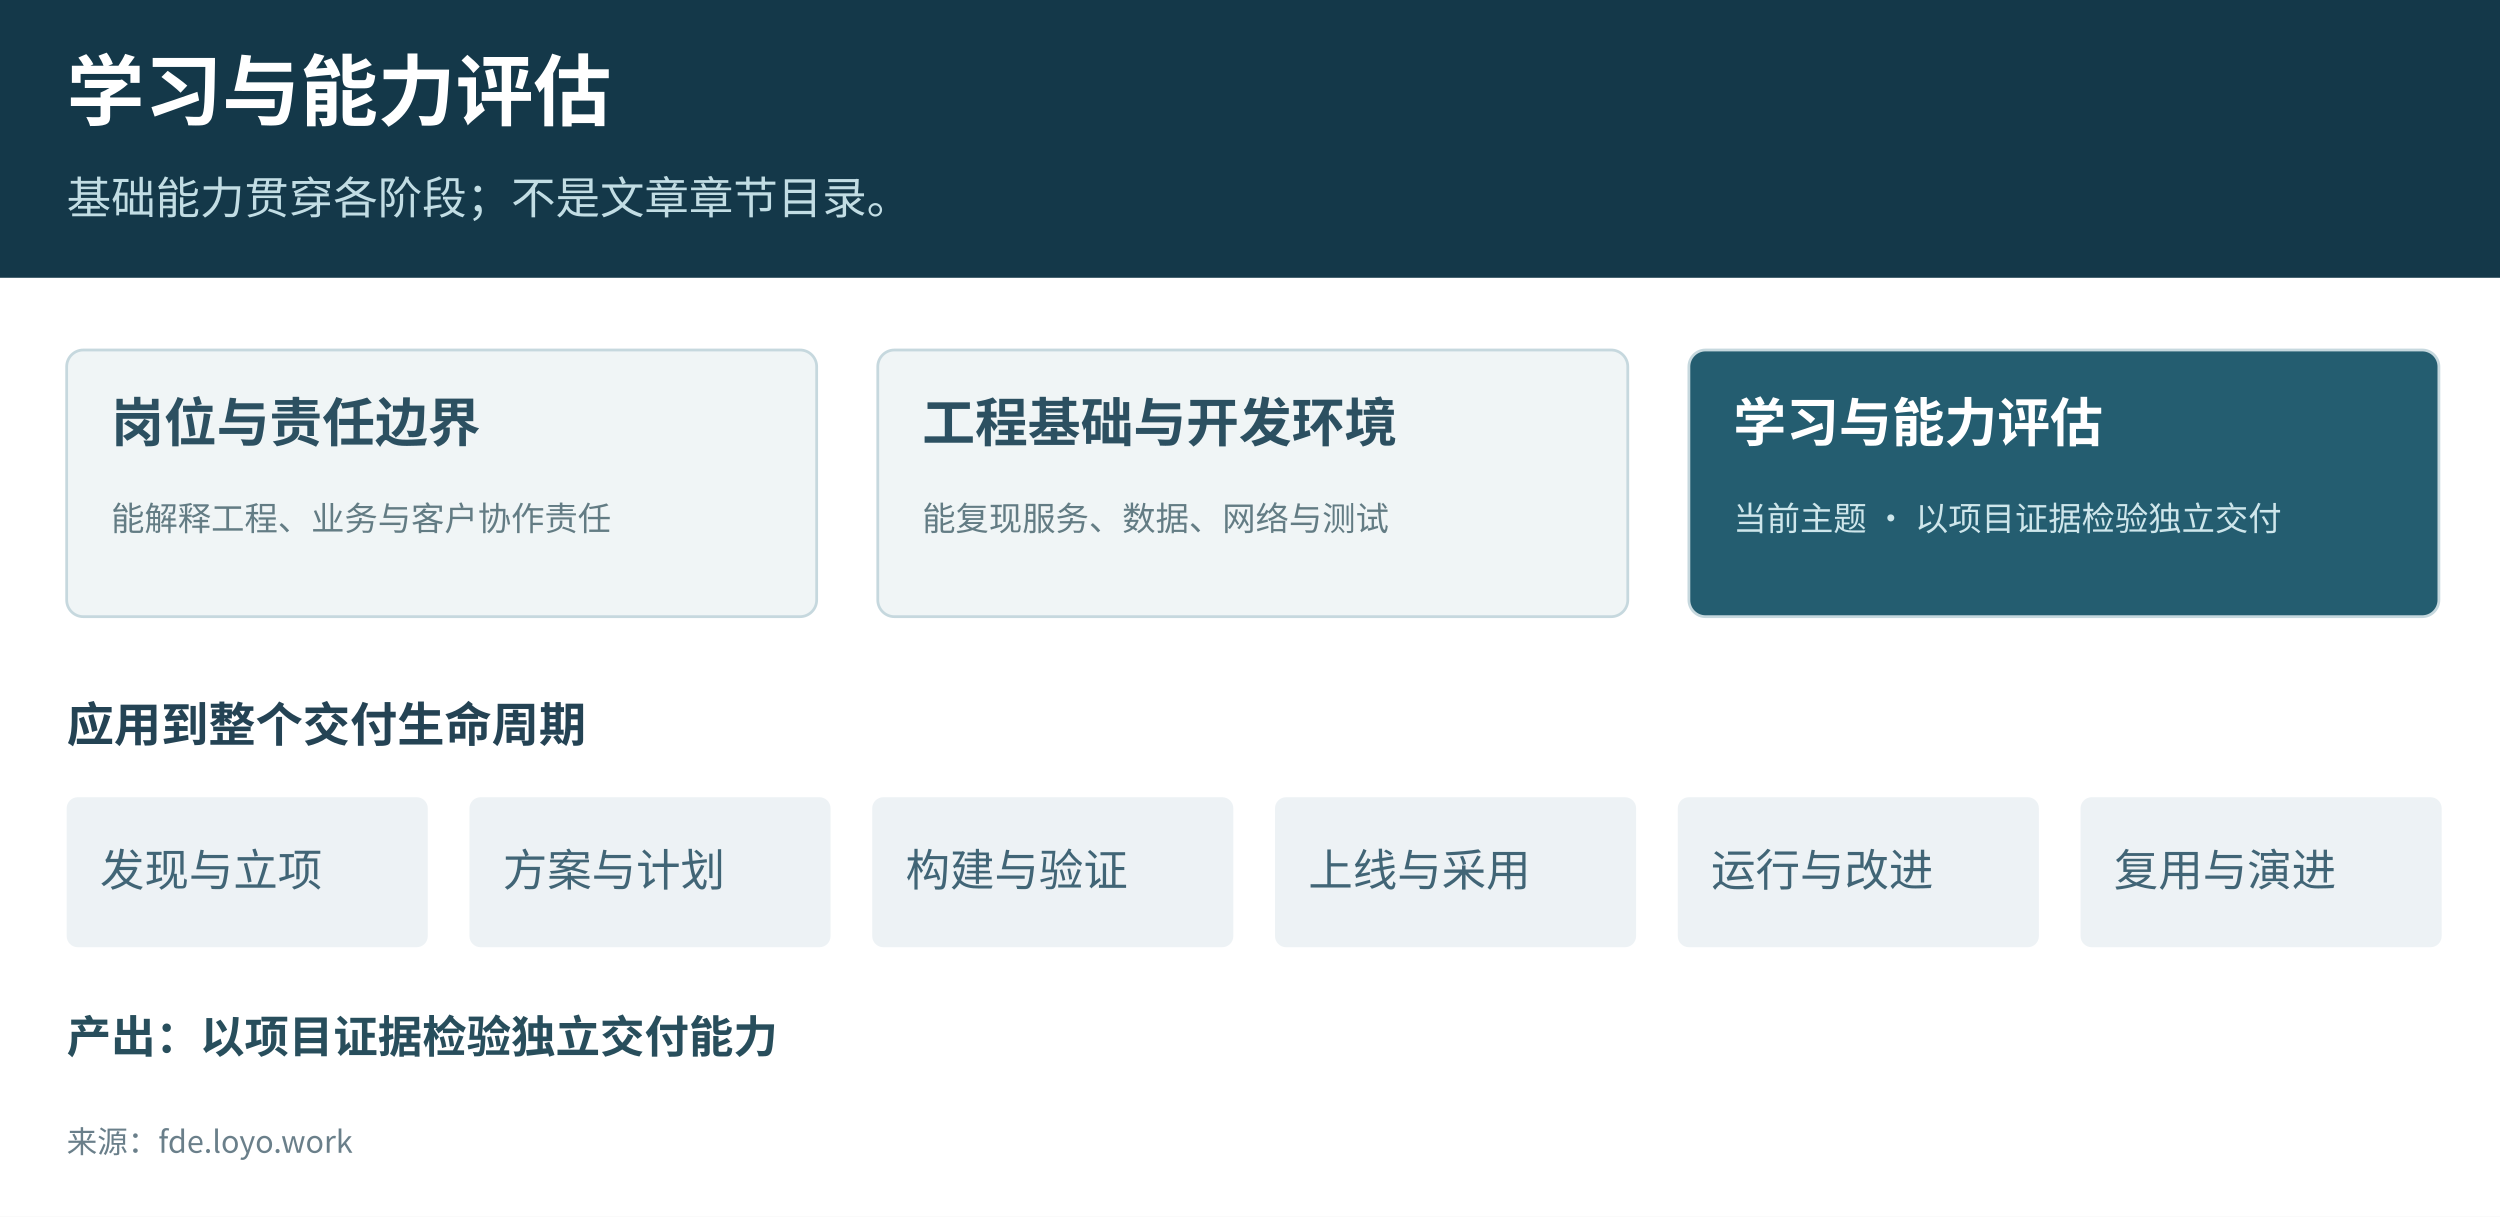
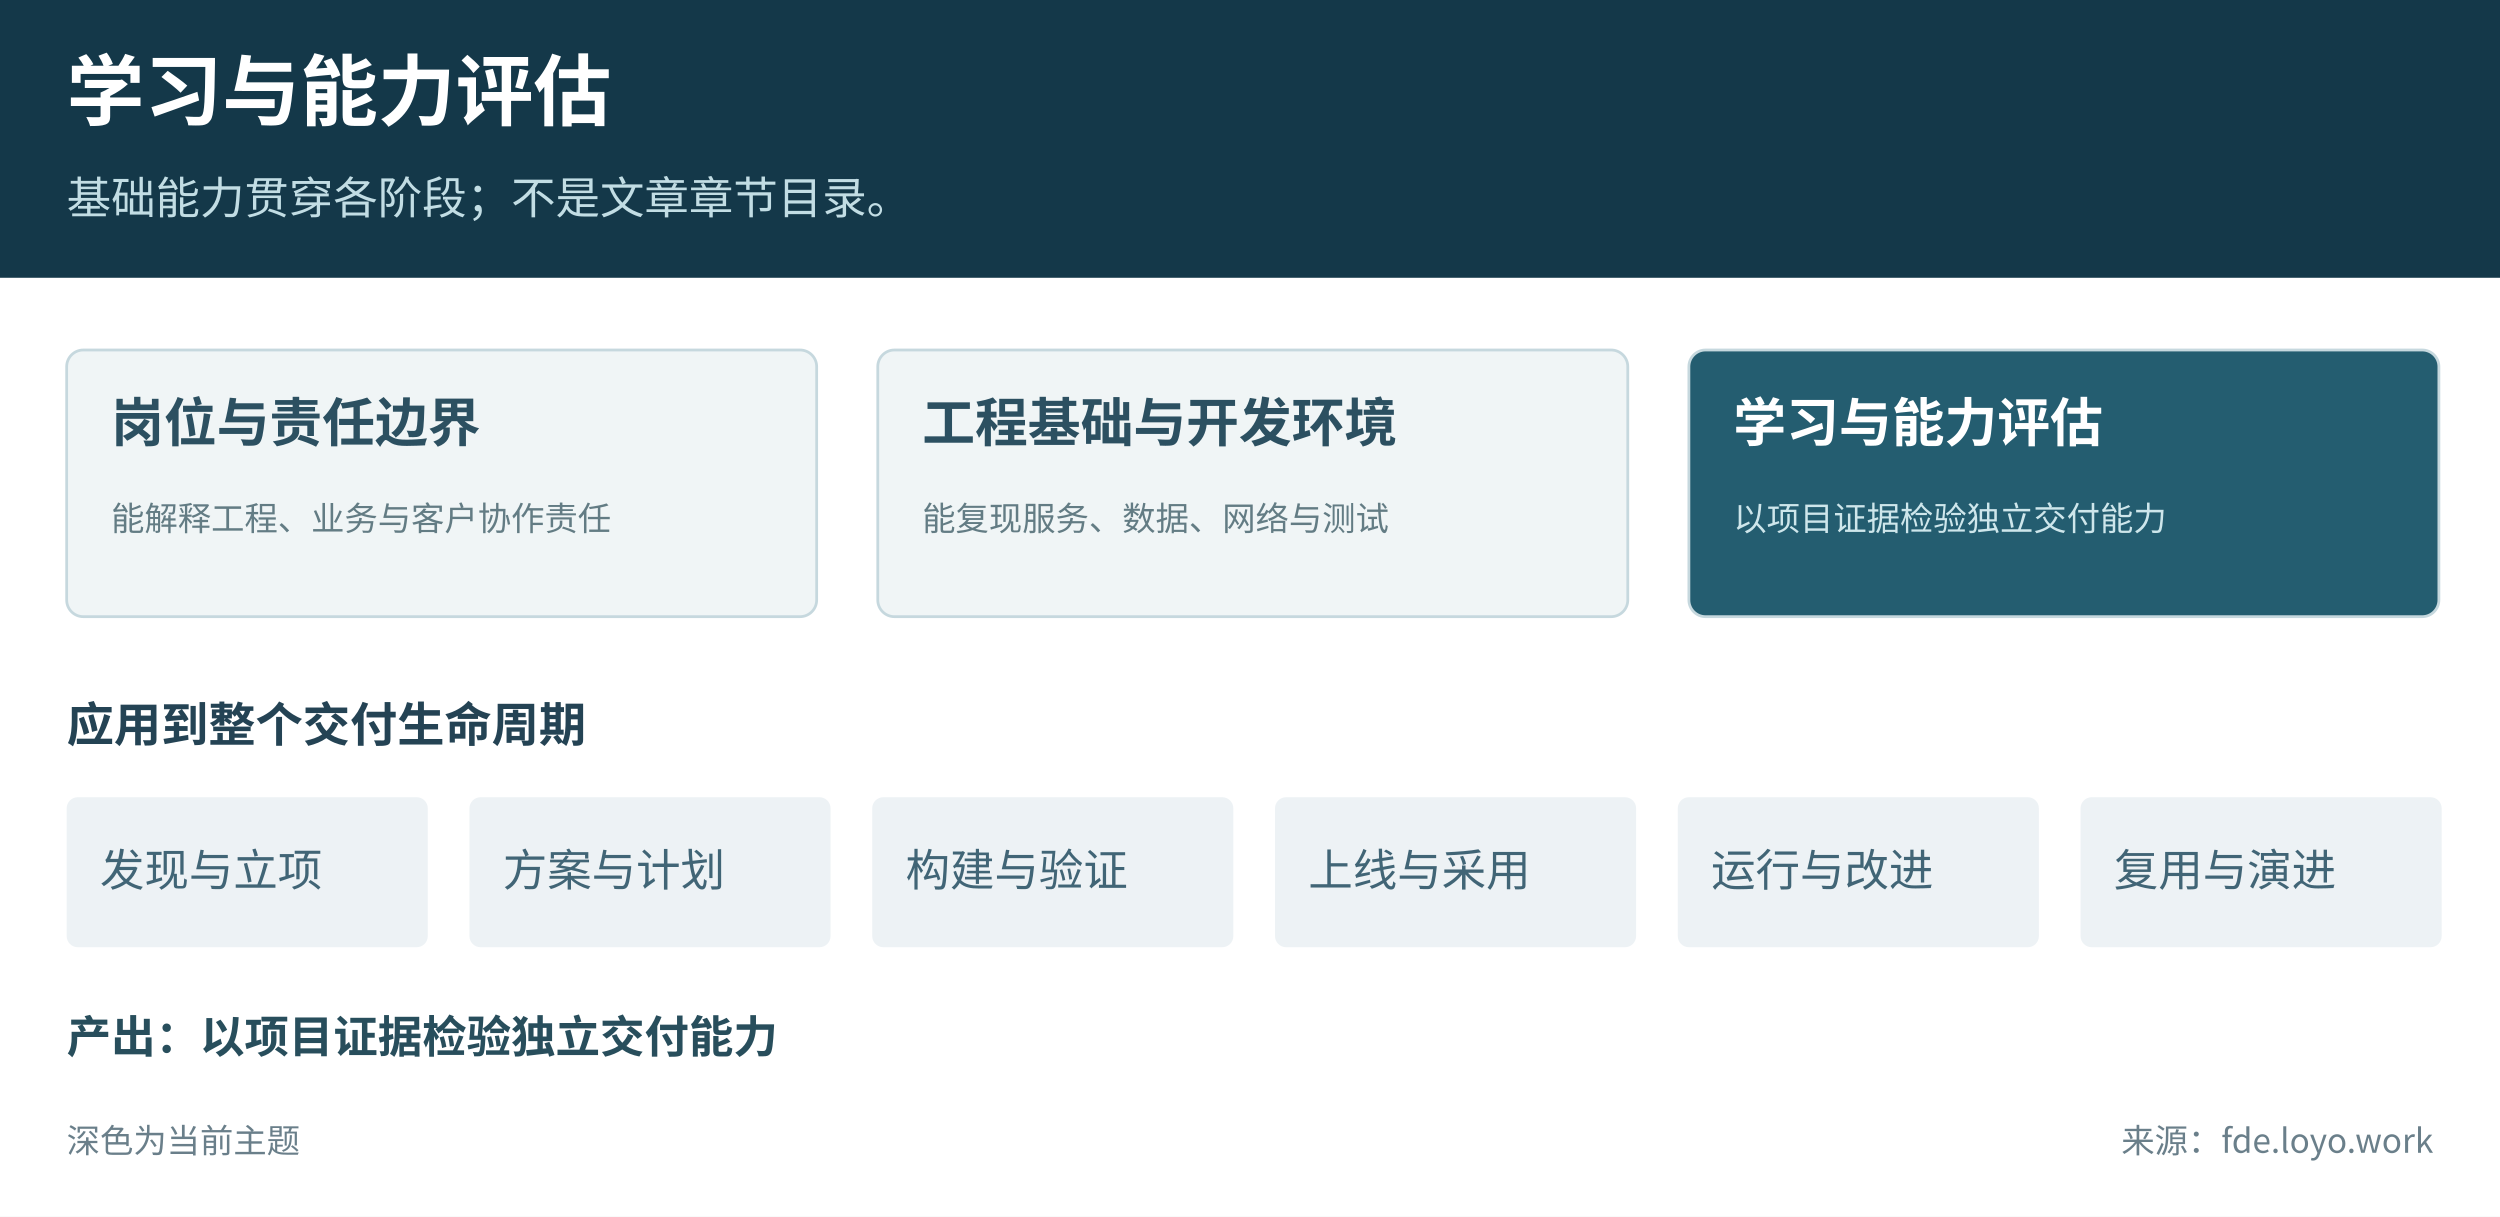
<svg xmlns="http://www.w3.org/2000/svg" viewBox="0 0 900 438" role="img" aria-labelledby="title desc">
  <rect width="900" height="438" fill="#fff" />
  <g font-family="PingFang SC,Microsoft YaHei,Noto Sans CJK SC,sans-serif">
    <rect width="900" height="100" fill="#143849" />
-     <text x="24" y="43" font-size="28" fill="#fff" font-weight="700">学习与能力评估</text>
-     <text x="24" y="77" font-size="16" fill="#c2dde4" font-weight="400">基础能力贯穿各阶段；不是文章章节目录。</text>
+     <text text-anchor="start" x="24" y="43" font-size="28" fill="#fff" font-weight="700">学习与能力评估</text>
+     <text text-anchor="start" x="24" y="77" font-size="16" fill="#c2dde4" font-weight="400">基础能力贯穿各阶段；不是文章章节目录。</text>
    <a href="/docs/role-and-competency/">
      <g data-process="foundation:role" data-current="false">
        <rect x="24" y="126" width="270" height="96" rx="6" fill="#f0f5f6" stroke="#c6d8de" />
-         <text x="40" y="159" font-size="19" fill="#2c5061" font-weight="650">岗位与责任边界</text>
-         <text x="40" y="191" font-size="12" fill="#637c84" font-weight="400">能解释工程、业务与客户协作责任</text>
+         <text text-anchor="start" x="40" y="159" font-size="19" fill="#2c5061" font-weight="650">岗位与责任边界</text>
+         <text text-anchor="start" x="40" y="191" font-size="12" fill="#637c84" font-weight="400">能解释工程、业务与客户协作责任</text>
      </g>
    </a>
    <a href="/docs/engineering-foundations/">
      <g data-process="foundation:engineering-base" data-current="false">
        <rect x="316" y="126" width="270" height="96" rx="6" fill="#f0f5f6" stroke="#c6d8de" />
-         <text x="332" y="159" font-size="19" fill="#2c5061" font-weight="650">工程基础与开发环境</text>
-         <text x="332" y="191" font-size="12" fill="#637c84" font-weight="400">能复现服务、数据、网络与测试</text>
+         <text text-anchor="start" x="332" y="159" font-size="19" fill="#2c5061" font-weight="650">工程基础与开发环境</text>
+         <text text-anchor="start" x="332" y="191" font-size="12" fill="#637c84" font-weight="400">能复现服务、数据、网络与测试</text>
      </g>
    </a>
    <a href="/docs/training-and-certification/">
      <g data-process="foundation:growth" data-current="true">
        <rect x="608" y="126" width="270" height="96" rx="6" fill="#245d70" stroke="#c6d8de" />
-         <text x="624" y="159" font-size="19" fill="white" font-weight="650">学习与能力评估</text>
-         <text x="624" y="191" font-size="12" fill="#cee6eb" font-weight="400">当前主题 · 以项目证据检验独立交付</text>
+         <text text-anchor="start" x="624" y="159" font-size="19" fill="white" font-weight="650">学习与能力评估</text>
+         <text text-anchor="start" x="624" y="191" font-size="12" fill="#cee6eb" font-weight="400">以项目证据检验独立交付能力</text>
      </g>
    </a>
-     <text x="24" y="267" font-size="17" fill="#244354" font-weight="650">应用到整个交付生命周期</text>
+     <text text-anchor="start" x="24" y="267" font-size="17" fill="#244354" font-weight="650">应用到整个交付生命周期</text>
    <rect x="24" y="287" width="130" height="54" rx="4" fill="#edf2f5" />
-     <text x="36" y="319" font-size="16" fill="#416576" font-weight="400">发现与立项</text>
+     <text text-anchor="start" x="36" y="319" font-size="16" fill="#416576" font-weight="400">发现与立项</text>
    <rect x="169" y="287" width="130" height="54" rx="4" fill="#edf2f5" />
-     <text x="181" y="319" font-size="16" fill="#416576" font-weight="400">方案与计划</text>
+     <text text-anchor="start" x="181" y="319" font-size="16" fill="#416576" font-weight="400">方案与计划</text>
    <rect x="314" y="287" width="130" height="54" rx="4" fill="#edf2f5" />
-     <text x="326" y="319" font-size="16" fill="#416576" font-weight="400">构建与验证</text>
+     <text text-anchor="start" x="326" y="319" font-size="16" fill="#416576" font-weight="400">构建与验证</text>
    <rect x="459" y="287" width="130" height="54" rx="4" fill="#edf2f5" />
-     <text x="471" y="319" font-size="16" fill="#416576" font-weight="400">上线与采用</text>
+     <text text-anchor="start" x="471" y="319" font-size="16" fill="#416576" font-weight="400">上线与采用</text>
    <rect x="604" y="287" width="130" height="54" rx="4" fill="#edf2f5" />
-     <text x="616" y="319" font-size="16" fill="#416576" font-weight="400">运行与改进</text>
+     <text text-anchor="start" x="616" y="319" font-size="16" fill="#416576" font-weight="400">运行与改进</text>
    <rect x="749" y="287" width="130" height="54" rx="4" fill="#edf2f5" />
-     <text x="761" y="319" font-size="16" fill="#416576" font-weight="400">复用与演进</text>
-     <text x="24" y="379" font-size="16" fill="#284e5c" font-weight="650">产出：以项目证据检验独立交付能力</text>
-     <text x="24" y="415" font-size="11" fill="#6a7f8a" font-weight="400">来源：fde.loyo.work</text>
+     <text text-anchor="start" x="761" y="319" font-size="16" fill="#416576" font-weight="400">复用与演进</text>
+     <text text-anchor="start" x="24" y="379" font-size="16" fill="#284e5c" font-weight="650">产出：以项目证据检验独立交付能力</text>
+     <text text-anchor="start" x="24" y="415" font-size="12" fill="#6a7f8a" font-weight="400">深色为当前主题</text>
+     <text text-anchor="end" x="876" y="415" font-size="12" fill="#6a7f8a" font-weight="400">来源：fde.loyo.work</text>
  </g>
</svg>
